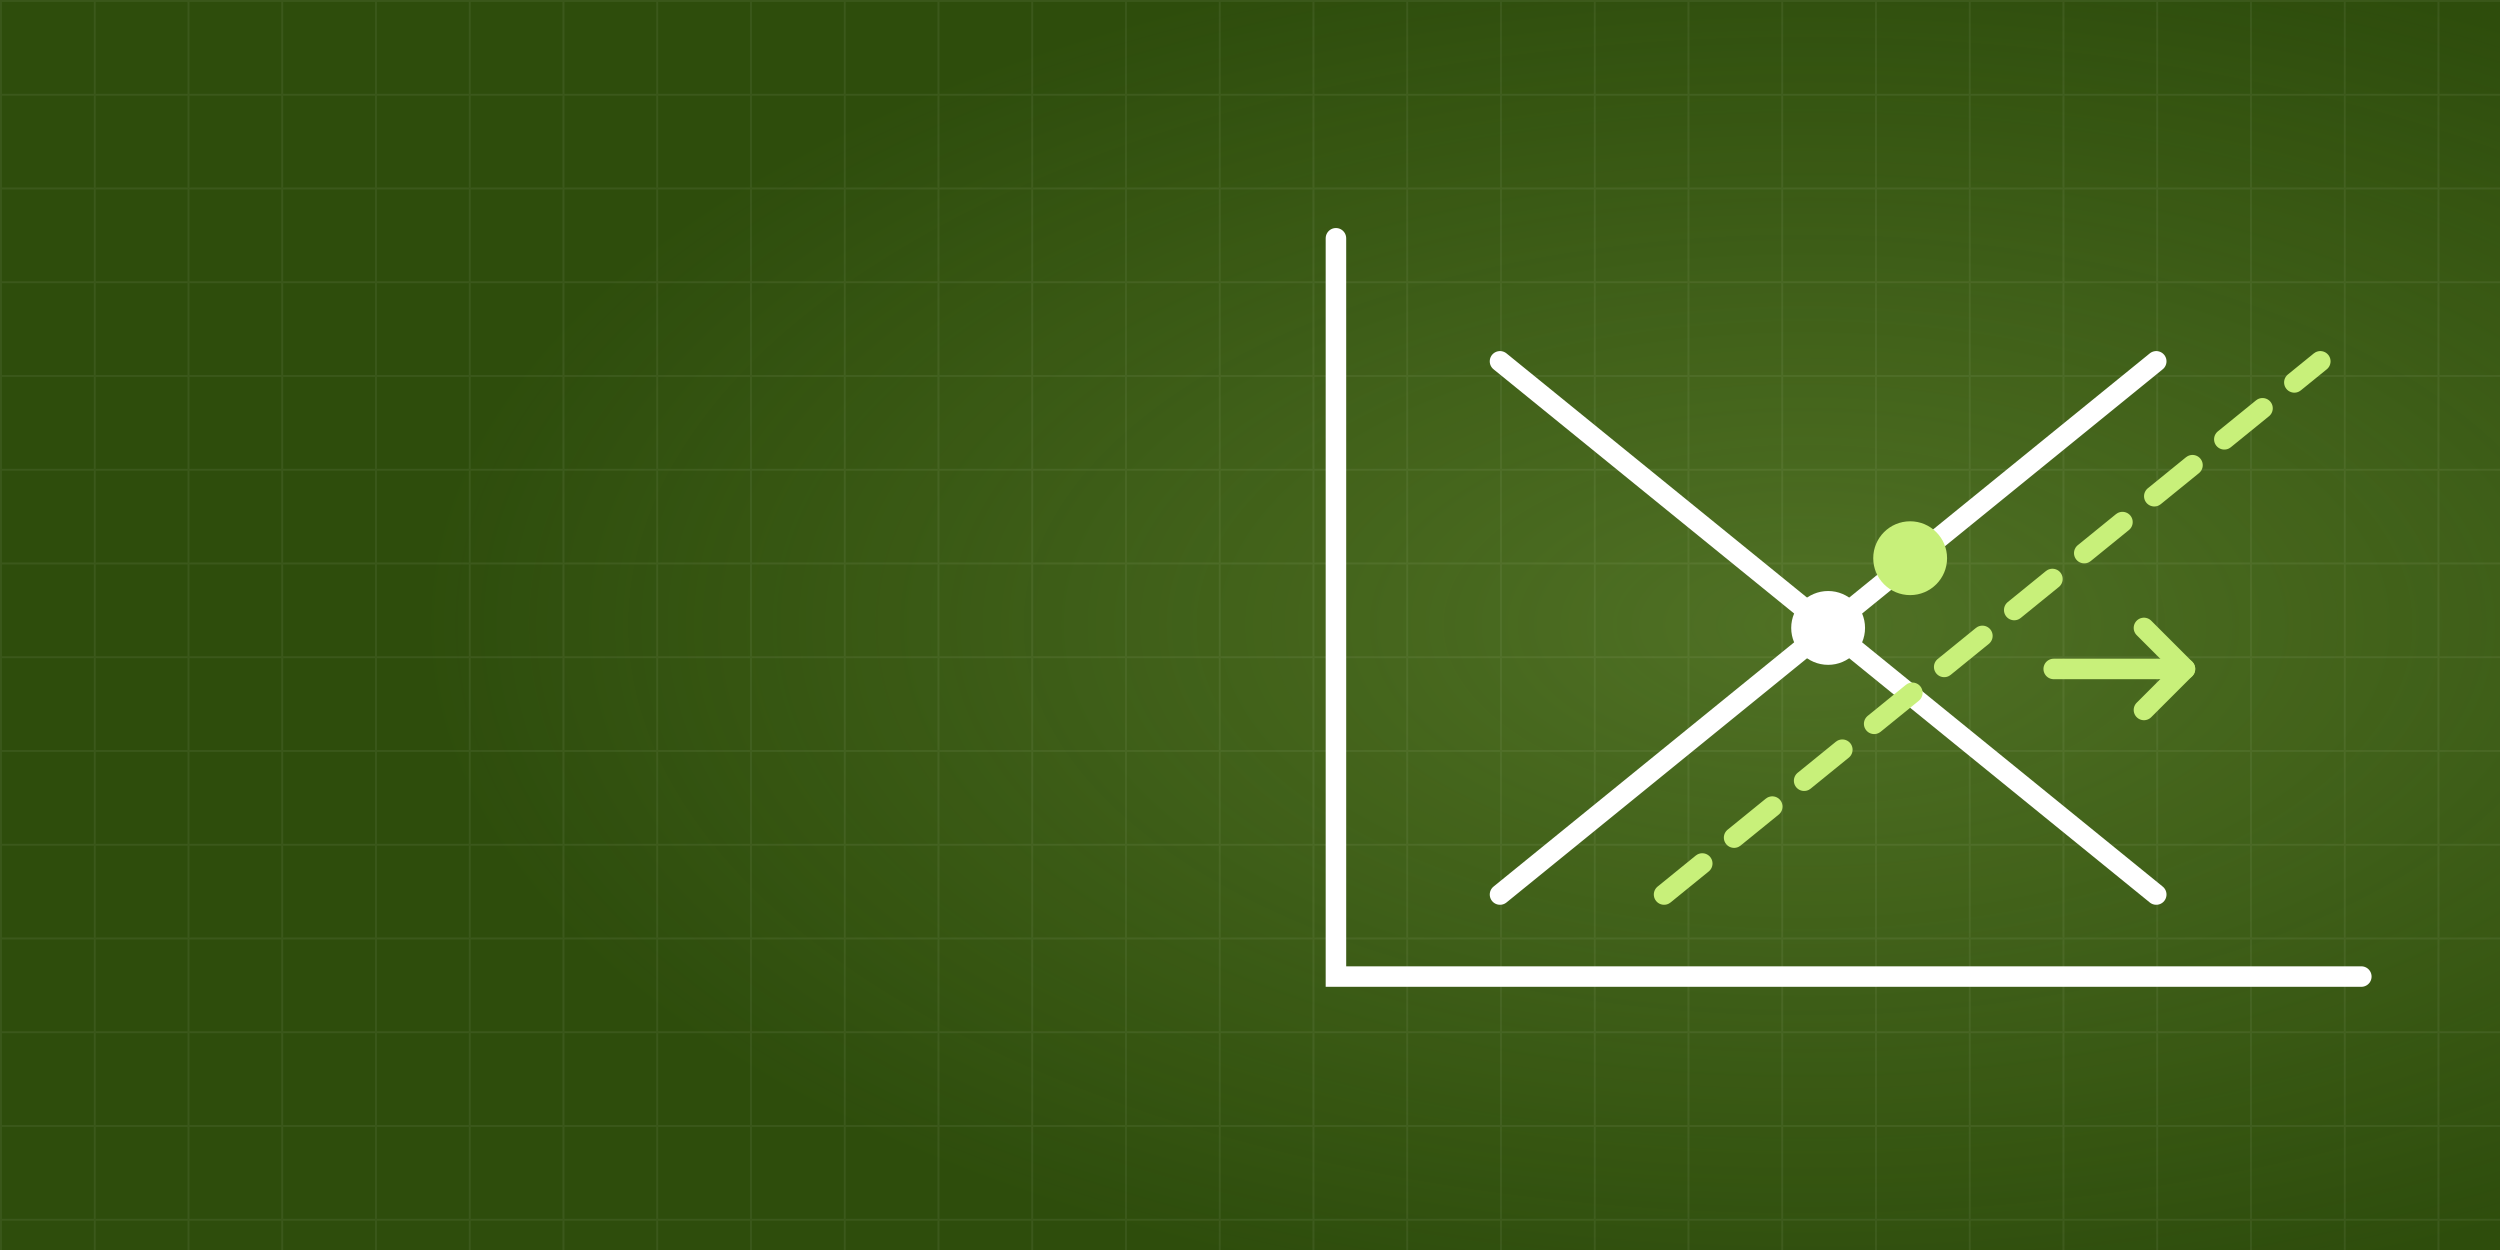
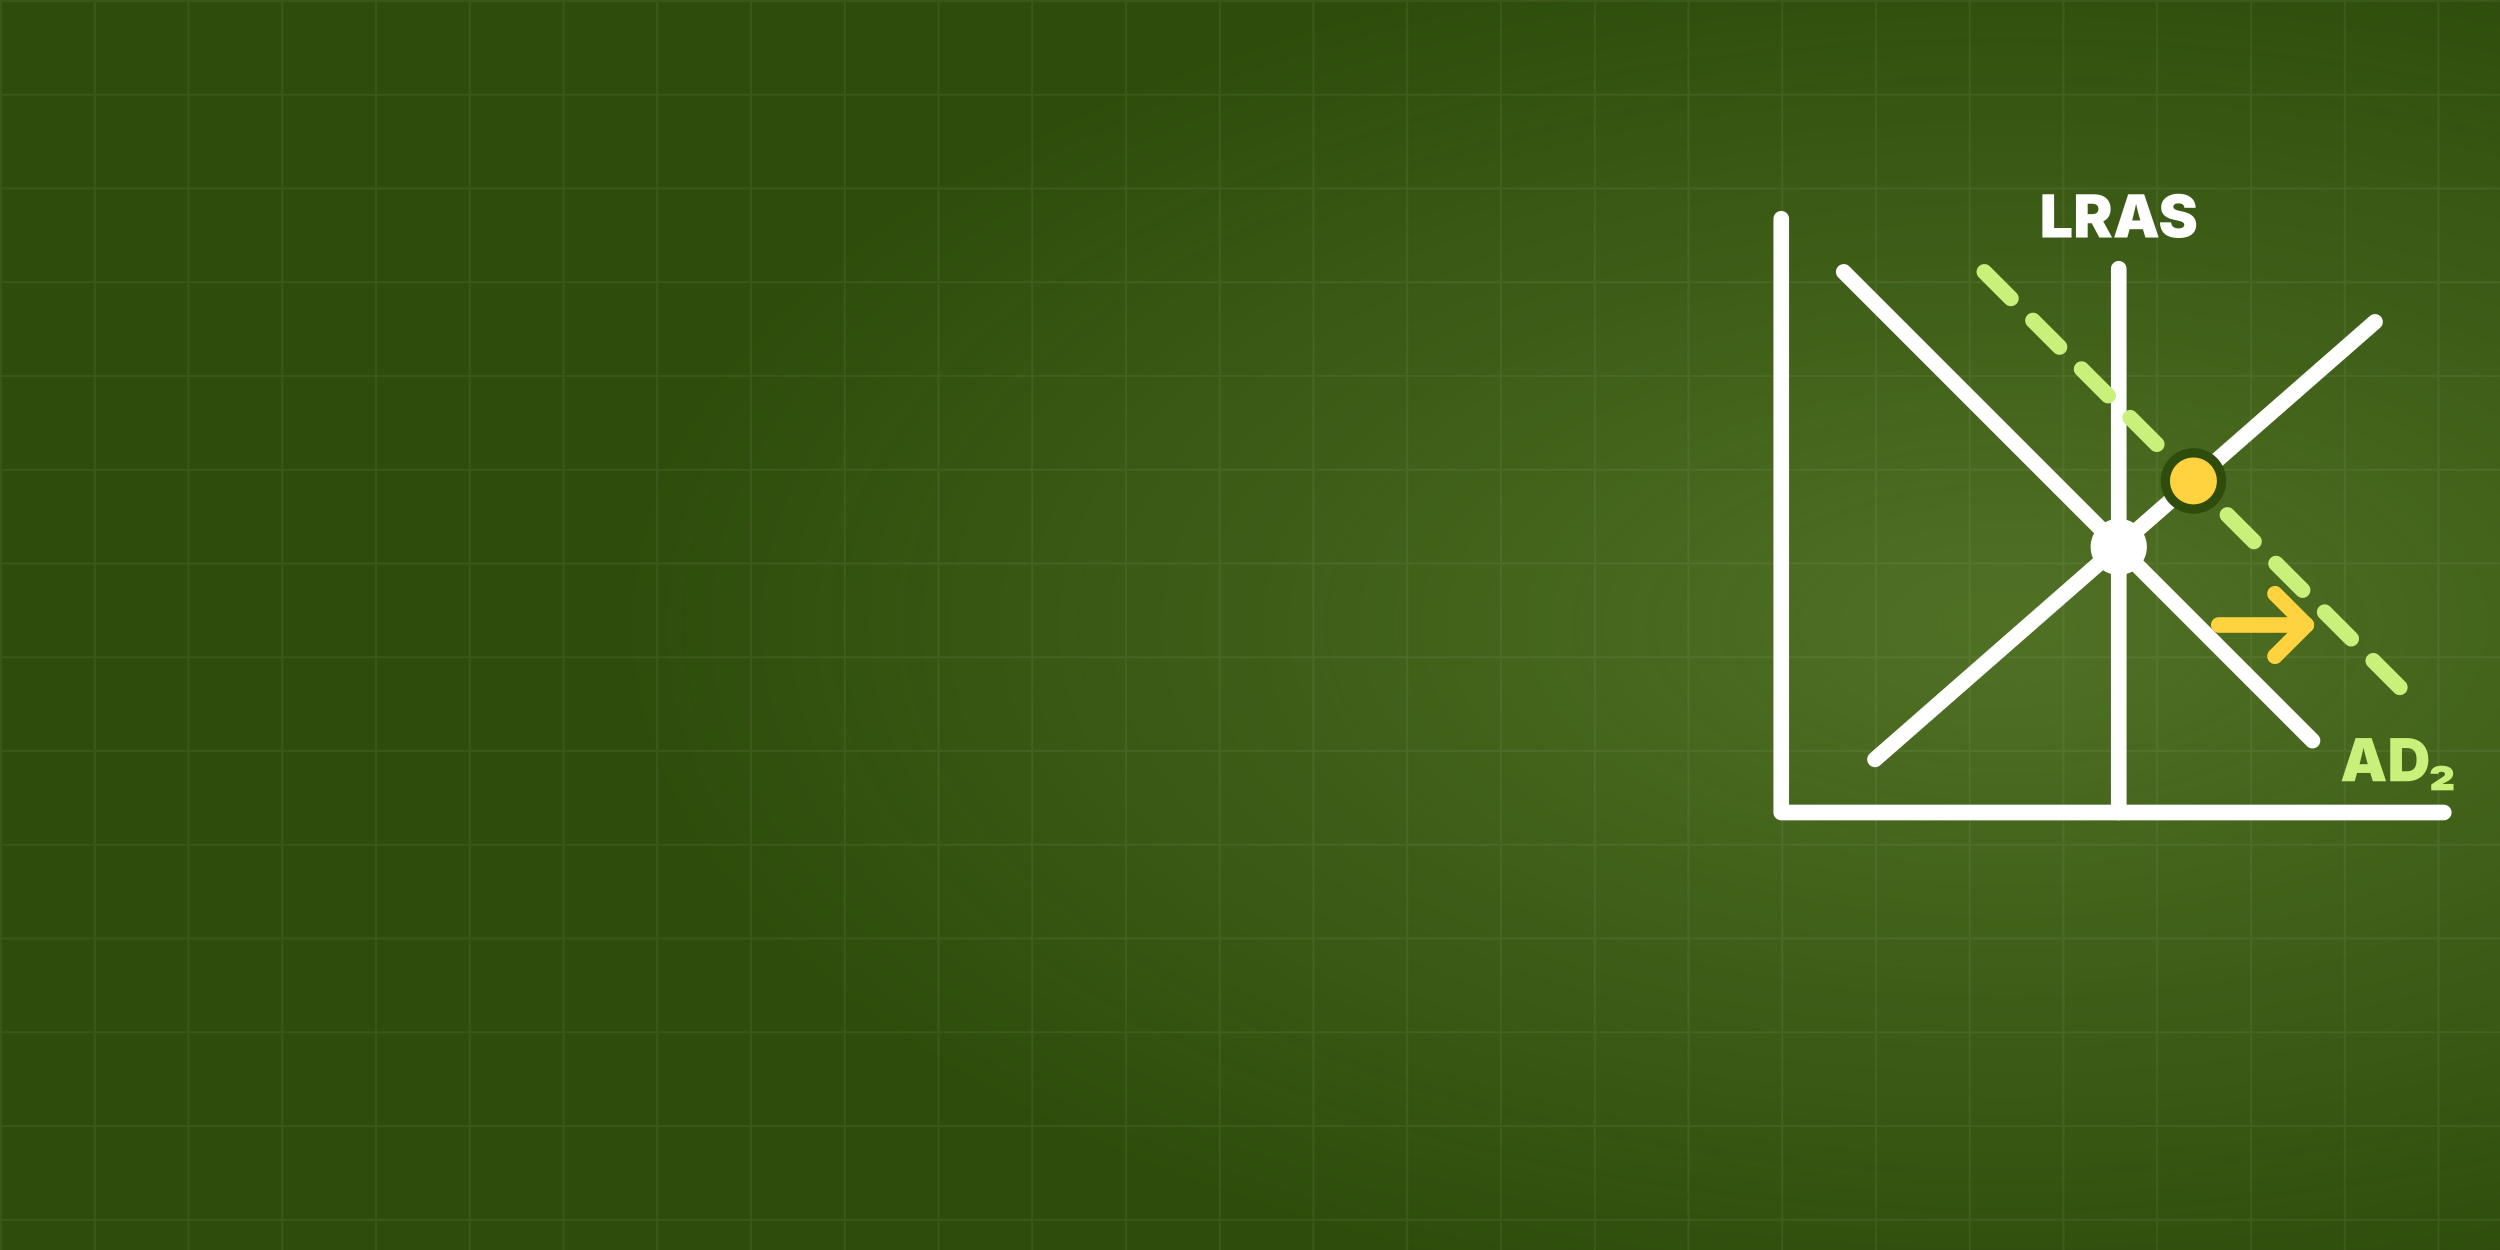
<svg xmlns="http://www.w3.org/2000/svg" viewBox="0 0 640 320">
  <defs>
    <pattern id="g" width="24" height="24" patternUnits="userSpaceOnUse">
      <path d="M24 0H0V24" fill="none" stroke="#fff" stroke-opacity=".06" />
    </pattern>
-     <radialGradient id="r" cx=".72" cy=".5" r=".55">
+     <radialGradient id="r" cx=".8" cy=".5" r=".55">
      <stop offset="0" stop-color="#C8F07A" stop-opacity=".22" />
      <stop offset="1" stop-color="#C8F07A" stop-opacity="0" />
    </radialGradient>
  </defs>
  <rect width="640" height="320" fill="#2E4D0C" />
  <rect width="640" height="320" fill="url(#g)" />
  <rect width="640" height="320" fill="url(#r)" />
-   <g transform="translate(300 40) scale(1.05)">
-     <g stroke="#fff" stroke-width="5" stroke-linecap="round" fill="none">
-       <path d="M40 20 V200 H290" />
-       <path d="M80 50 L240 180" />
-       <path d="M80 180 L240 50" />
-       <path d="M120 180 L280 50" stroke="#C8F07A" stroke-dasharray="12 10" />
+   <g transform="translate(448 40) scale(0.8)">
+     <g stroke="#fff" stroke-width="5" stroke-linecap="round" stroke-linejoin="round" fill="none">
+       <path d="M10 20 V210 H222" />
+       <path d="M118 36 V210" />
+       <path d="M40 193 L200 53" />
+       <path d="M30 37 L180 187" />
    </g>
-     <g fill="none" stroke="#C8F07A" stroke-width="5" stroke-linecap="round" stroke-linejoin="round">
-       <path d="M215 125 h32" />
-       <path d="M237 115 l10 10 -10 10" />
+     <path d="M75 37 L215 177" fill="none" stroke="#C8F07A" stroke-width="5" stroke-linecap="round" stroke-dasharray="12 10" />
+     <g fill="none" stroke="#FFD23F" stroke-width="5" stroke-linecap="round" stroke-linejoin="round">
+       <path d="M150 150 h28" />
+       <path d="M168 140 l10 10 -10 10" />
    </g>
-     <circle cx="160" cy="115" r="9" fill="#fff" />
-     <circle cx="180" cy="98" r="9" fill="#C8F07A" />
+     <text x="118" y="26" text-anchor="middle" font-family="Inter,Arial" font-weight="900" font-size="19" fill="#fff">LRAS</text>
+     <text x="226" y="200" text-anchor="end" font-family="Inter,Arial" font-weight="900" font-size="19" fill="#C8F07A">AD₂</text>
+     <circle cx="118" cy="125" r="9" fill="#fff" />
+     <circle cx="141.9" cy="103.9" r="9" fill="#FFD23F" stroke="#2E4D0C" stroke-width="3" />
  </g>
</svg>
